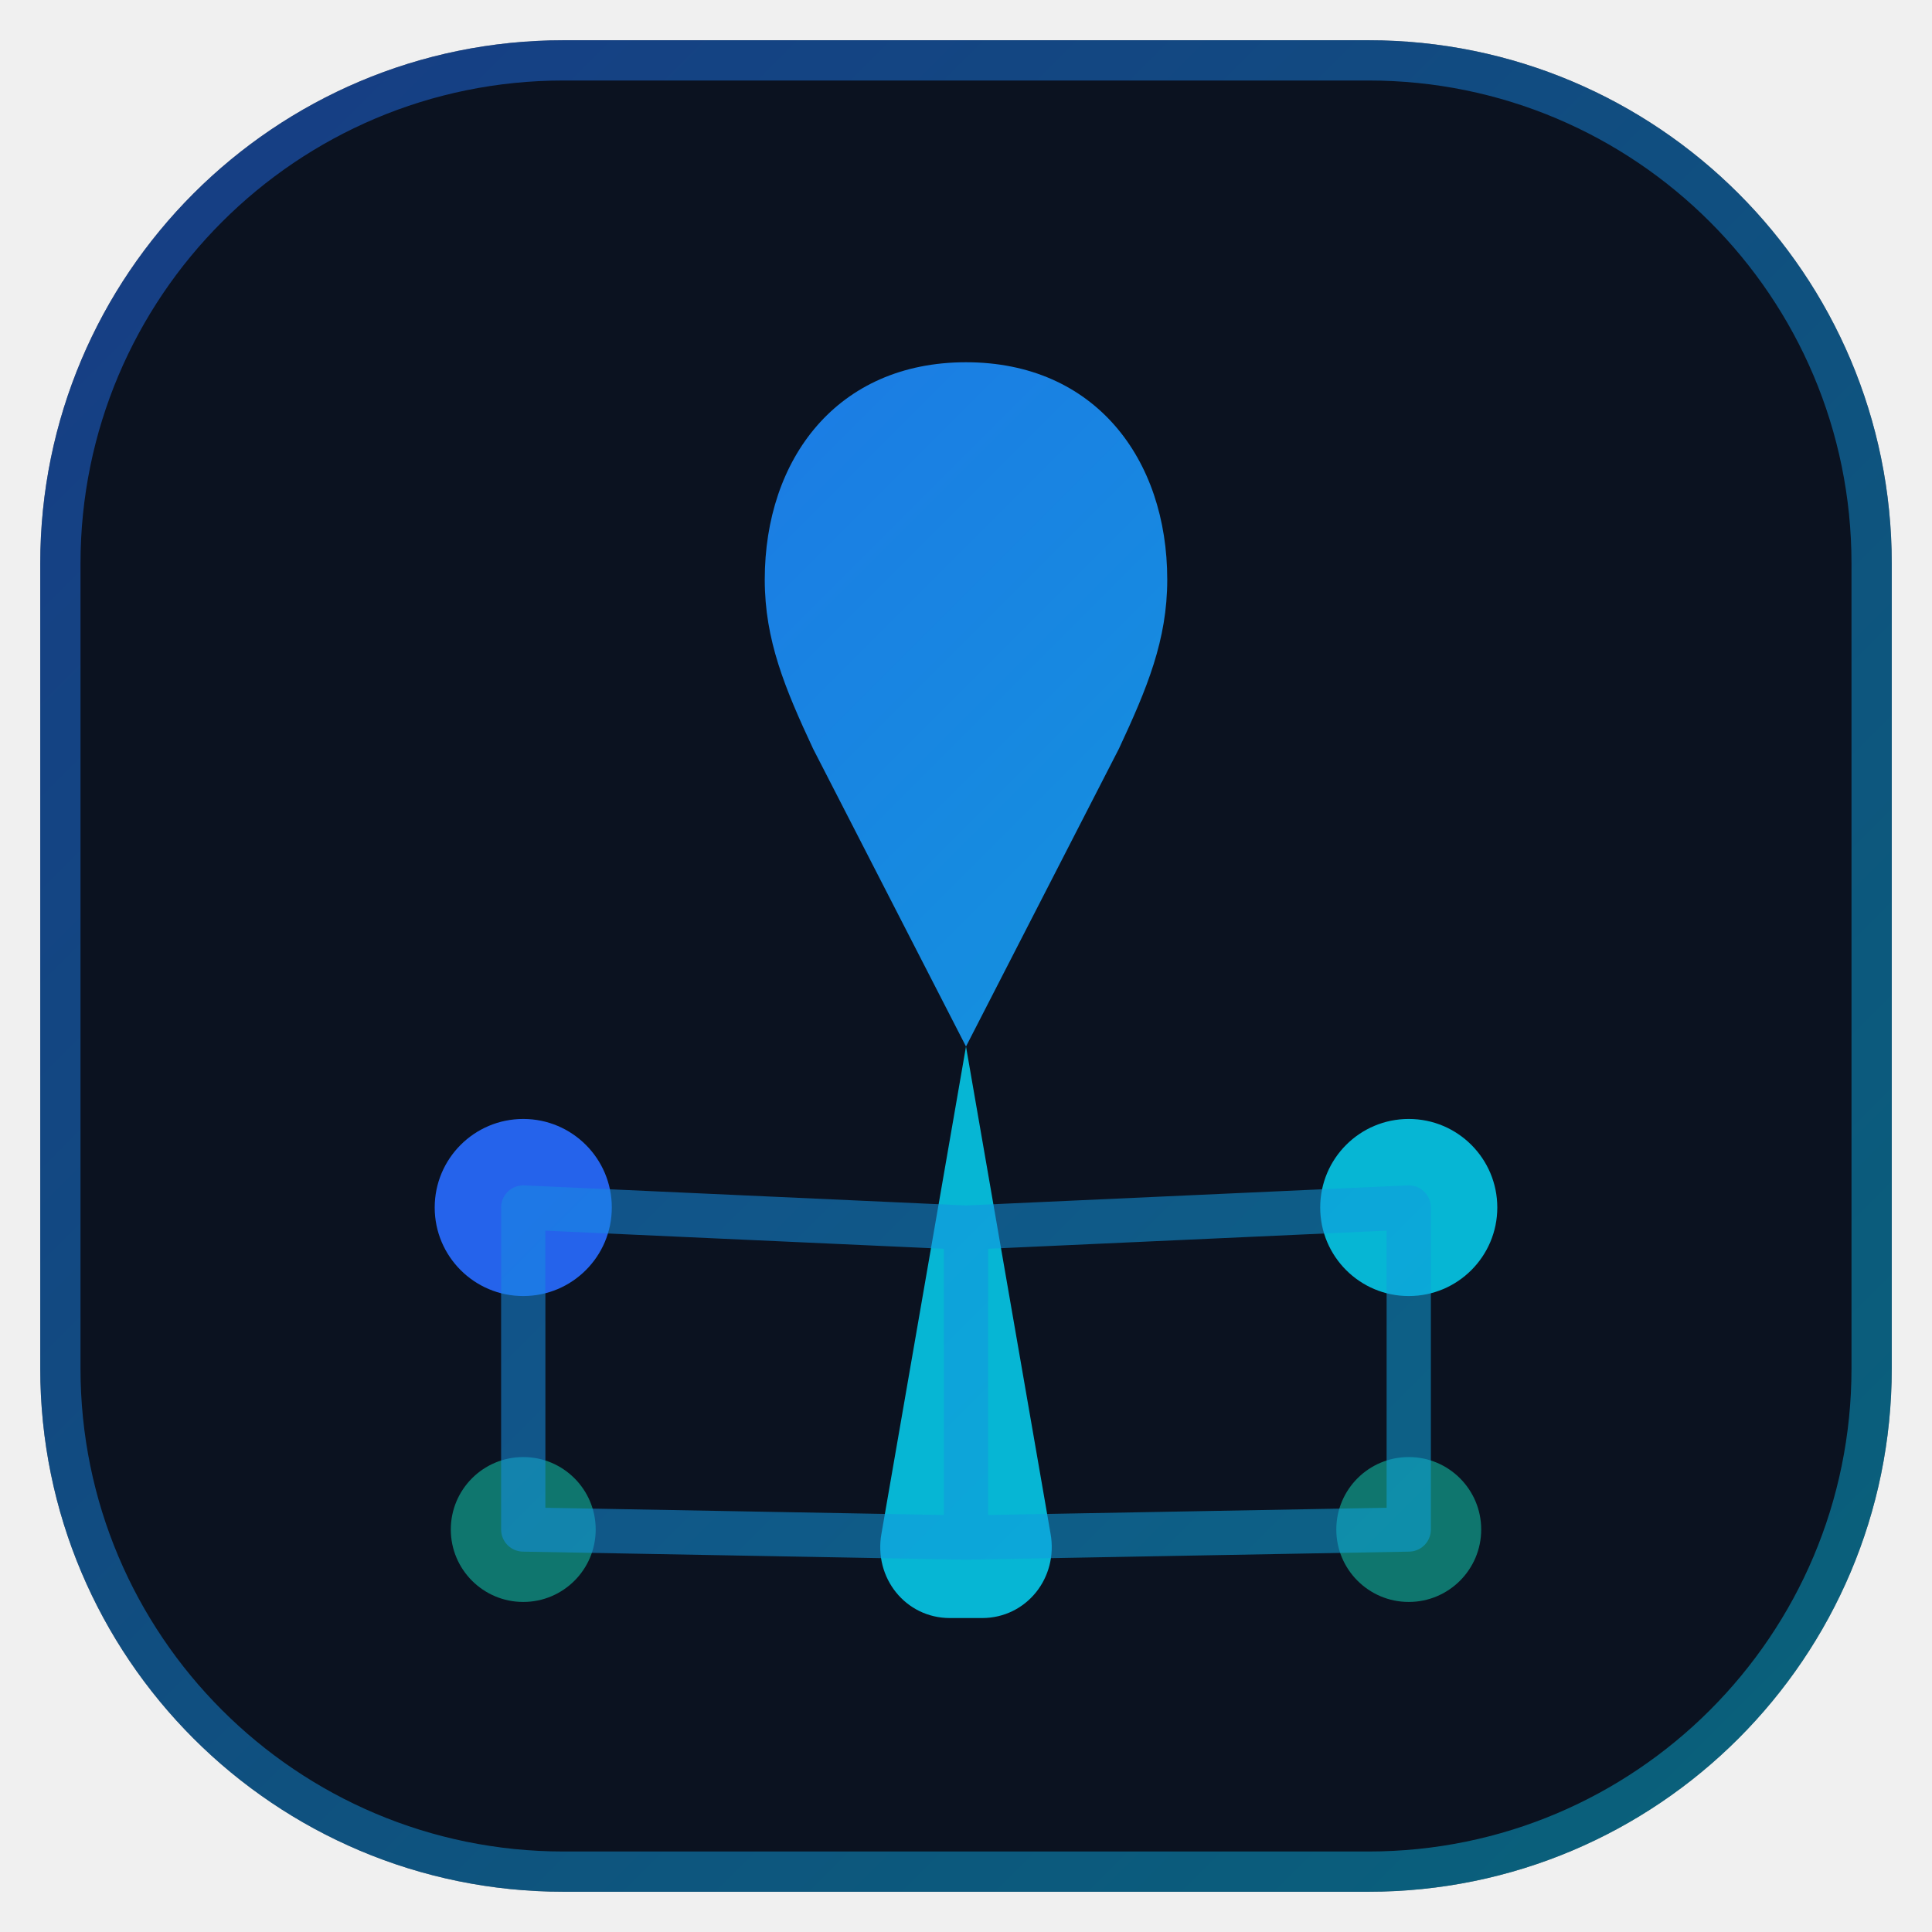
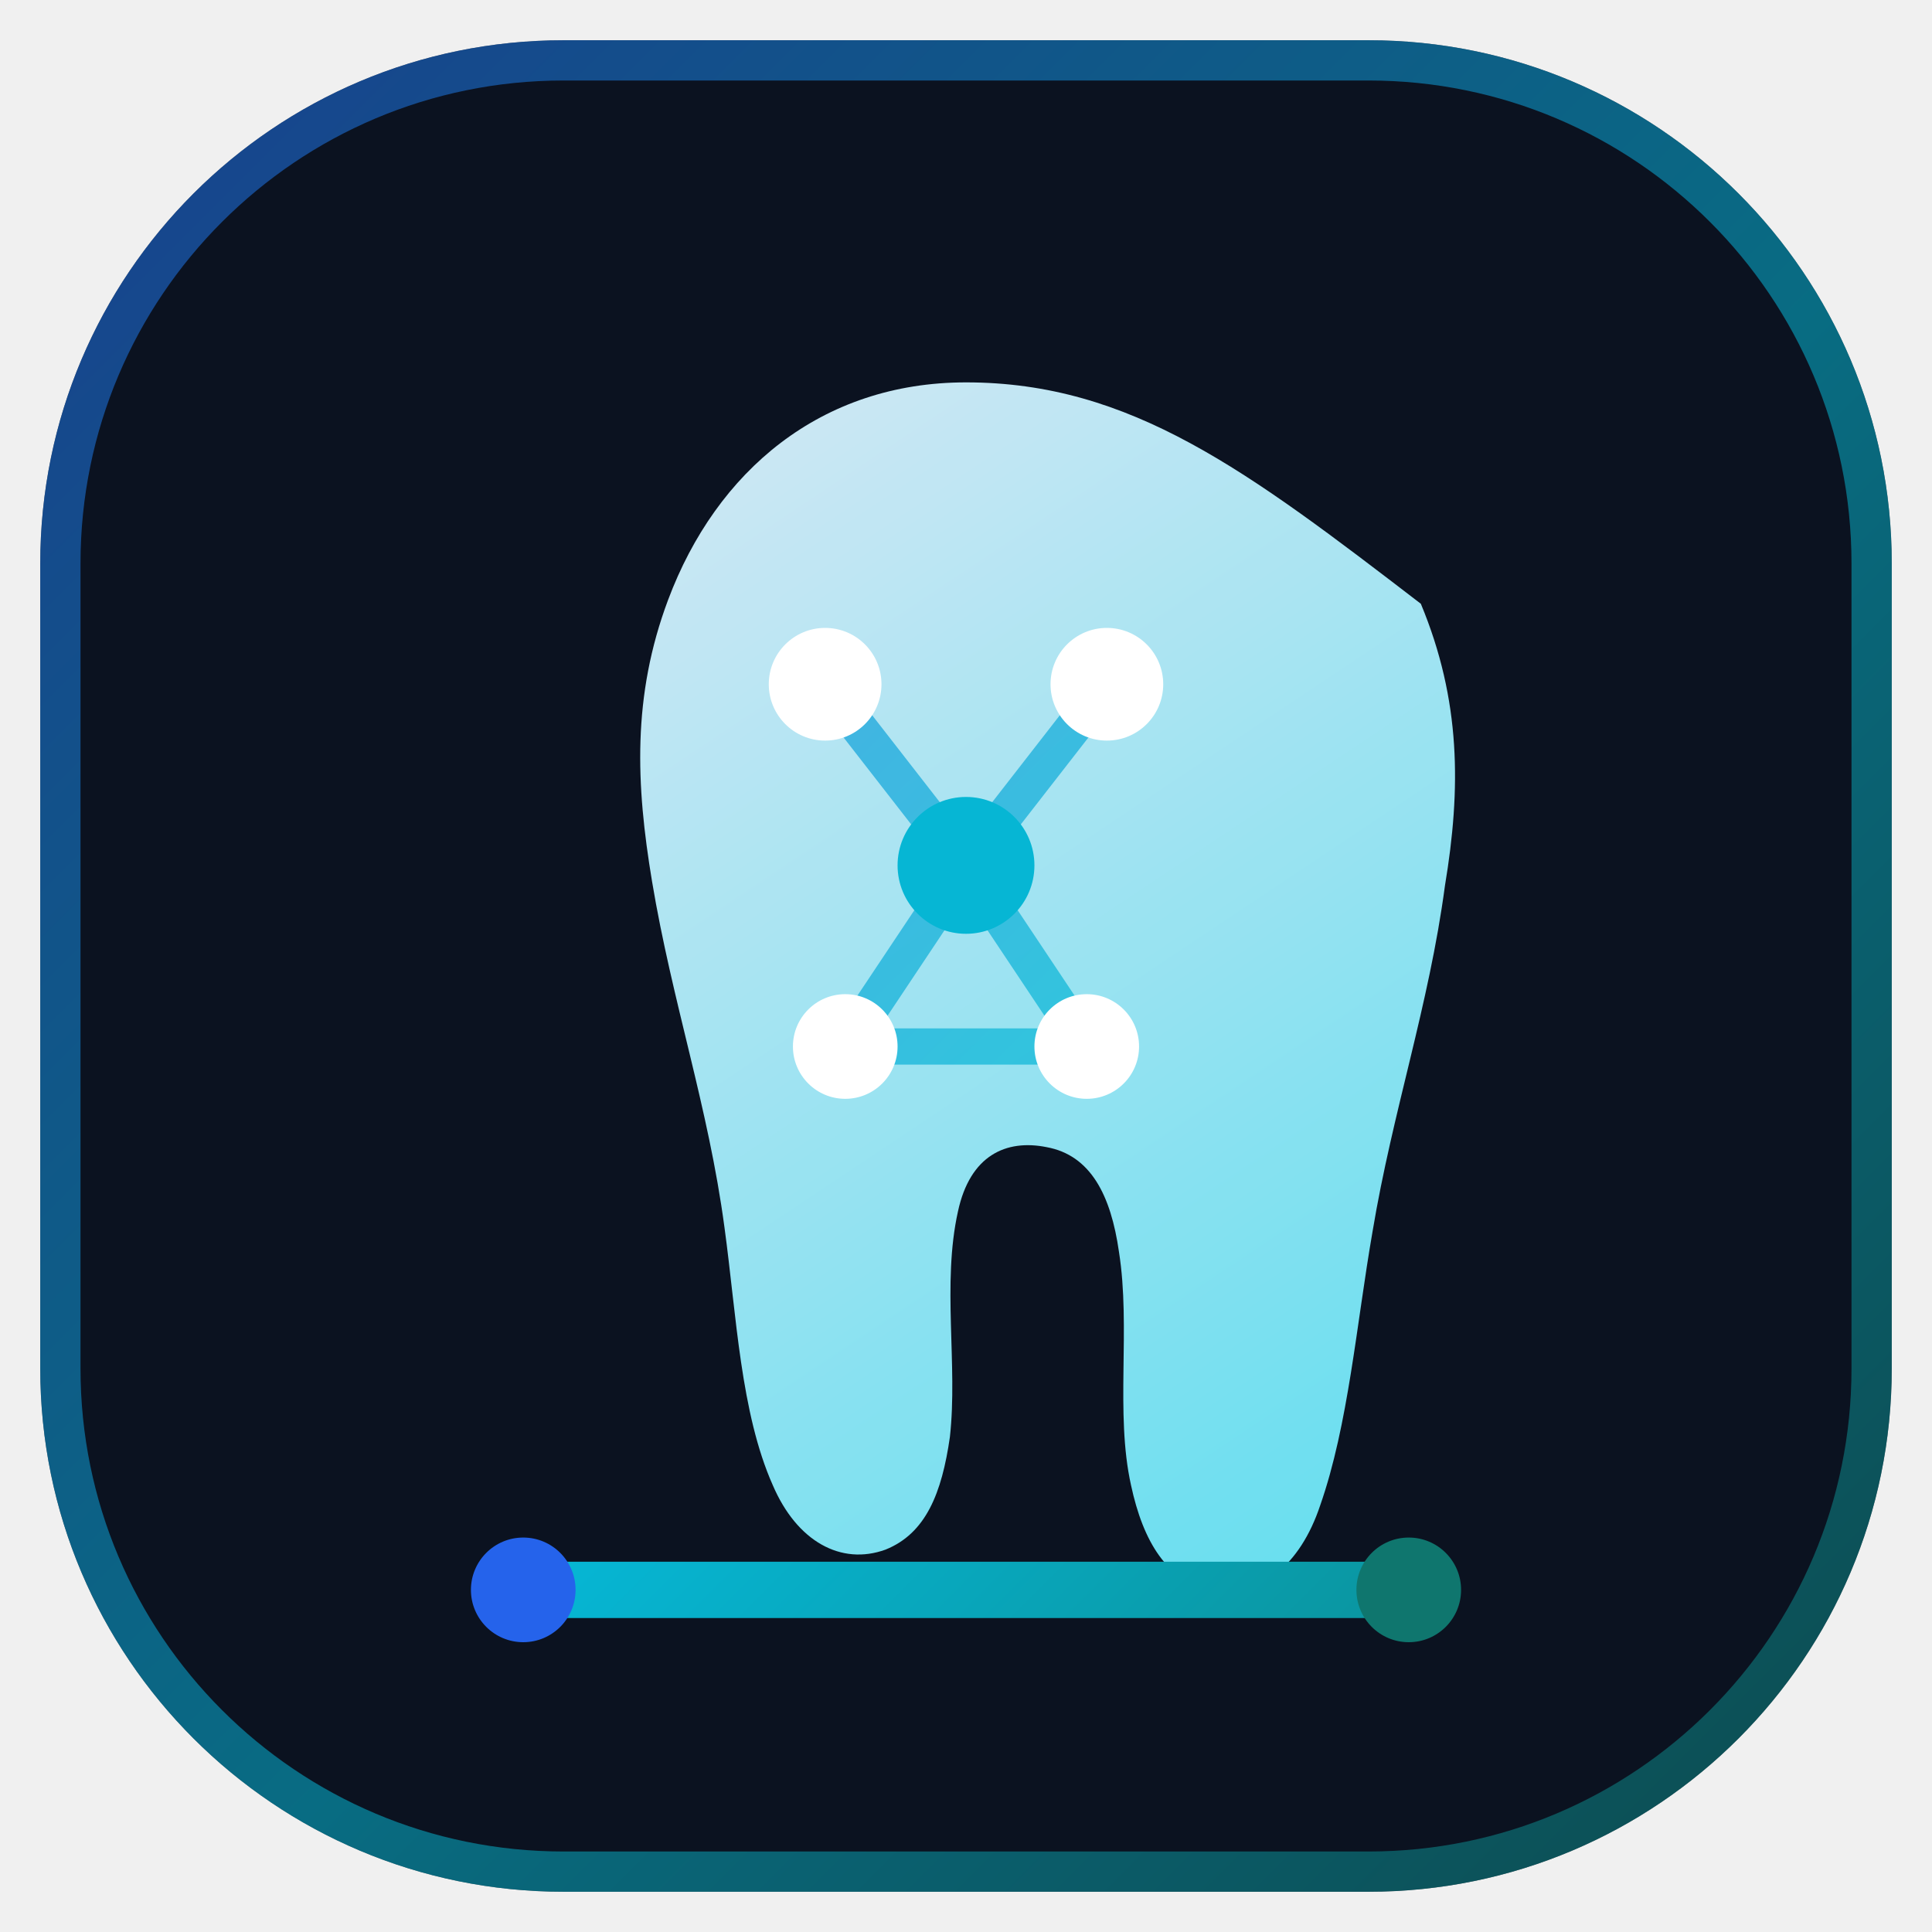
<svg xmlns="http://www.w3.org/2000/svg" viewBox="0 0 48 48" fill="none">
  <defs>
-     <linearGradient id="ia-grad" x1="0" y1="0" x2="48" y2="48" gradientUnits="userSpaceOnUse">
+     <linearGradient id="diop-grad" x1="0" y1="0" x2="48" y2="48" gradientUnits="userSpaceOnUse">
      <stop stop-color="#2563EB" />
-       <stop offset="1" stop-color="#06B6D4" />
+       <stop offset="0.55" stop-color="#06B6D4" />
+       <stop offset="1" stop-color="#0F766E" />
+     </linearGradient>
+     <linearGradient id="diop-tooth" x1="14" y1="10" x2="34" y2="40" gradientUnits="userSpaceOnUse">
+       <stop stop-color="#E0F2FE" />
+       <stop offset="1" stop-color="#67E8F9" />
    </linearGradient>
  </defs>
  <rect x="1" y="1" width="46" height="46" rx="13" fill="#0B1220" />
-   <rect x="1.5" y="1.5" width="45" height="45" rx="12.5" stroke="url(#ia-grad)" stroke-opacity="0.5" />
-   <path d="M24 9c-3.2 0-5 2.4-5 5.4 0 1.5.5 2.7 1.2 4.2L24 26l3.8-7.4c.7-1.5 1.2-2.7 1.2-4.2C29 11.4 27.2 9 24 9Z" fill="url(#ia-grad)" />
-   <path d="M24 26l-2.1 12.1c-.2 1.1.6 2.1 1.7 2.1h.8c1.1 0 1.9-1 1.7-2.1L24 26Z" fill="#06B6D4" />
-   <circle cx="13" cy="30" r="2.2" fill="#2563EB" />
-   <circle cx="35" cy="30" r="2.2" fill="#06B6D4" />
-   <circle cx="13" cy="38" r="1.8" fill="#0F766E" />
-   <circle cx="35" cy="38" r="1.8" fill="#0F766E" />
-   <path d="M24 30.5L13 30M24 30.5L35 30M24 38.2L13 38M24 38.2L35 38M13 30v8M35 30v8M24 30.5v7.7" stroke="url(#ia-grad)" stroke-opacity="0.55" stroke-width="1.1" stroke-linecap="round" />
+   <rect x="1.5" y="1.5" width="45" height="45" rx="12.5" stroke="url(#diop-grad)" stroke-opacity="0.55" />
+   <path d="M24 9.5c-3.6 0-6.2 2.2-7.4 5.4-0.9 2.4-0.8 4.6-0.4 7 0.5 3 1.4 5.6 1.8 8.6 0.3 2.2 0.4 4.6 1.2 6.4 0.6 1.4 1.7 2 2.8 1.6 1-0.4 1.4-1.4 1.6-2.8 0.2-1.8-0.2-3.8 0.2-5.6 0.3-1.4 1.2-1.8 2.2-1.6 1.1 0.2 1.6 1.2 1.8 2.6 0.3 1.9-0.1 4 0.3 5.8 0.3 1.4 0.9 2.4 2 2.6 1.2 0.2 2.2-0.6 2.7-2.1 0.7-2 0.9-4.5 1.3-6.8 0.5-3 1.4-5.6 1.8-8.6 0.4-2.4 0.4-4.6-0.6-7C31 11.7 28.1 9.5 24 9.5Z" fill="url(#diop-tooth)" opacity="0.95" />
+   <g stroke="url(#diop-grad)" stroke-width="0.9" stroke-opacity="0.7">
+     <line x1="20.5" y1="17" x2="24" y2="21.5" />
+     <line x1="27.5" y1="17" x2="24" y2="21.5" />
+     <line x1="24" y1="21.5" x2="21" y2="26" />
+     <line x1="24" y1="21.5" x2="27" y2="26" />
+     <line x1="21" y1="26" x2="27" y2="26" />
+   </g>
+   <g fill="#FFFFFF">
+     <circle cx="20.5" cy="17" r="1.4" />
+     <circle cx="27.5" cy="17" r="1.4" />
+     <circle cx="24" cy="21.5" r="1.7" fill="#06B6D4" />
+     <circle cx="21" cy="26" r="1.3" />
+     <circle cx="27" cy="26" r="1.3" />
+   </g>
+   <path d="M13 39.5h22" stroke="url(#diop-grad)" stroke-width="1.4" stroke-linecap="round" />
+   <circle cx="13" cy="39.5" r="1.3" fill="#2563EB" />
+   <circle cx="35" cy="39.5" r="1.3" fill="#0F766E" />
</svg>
